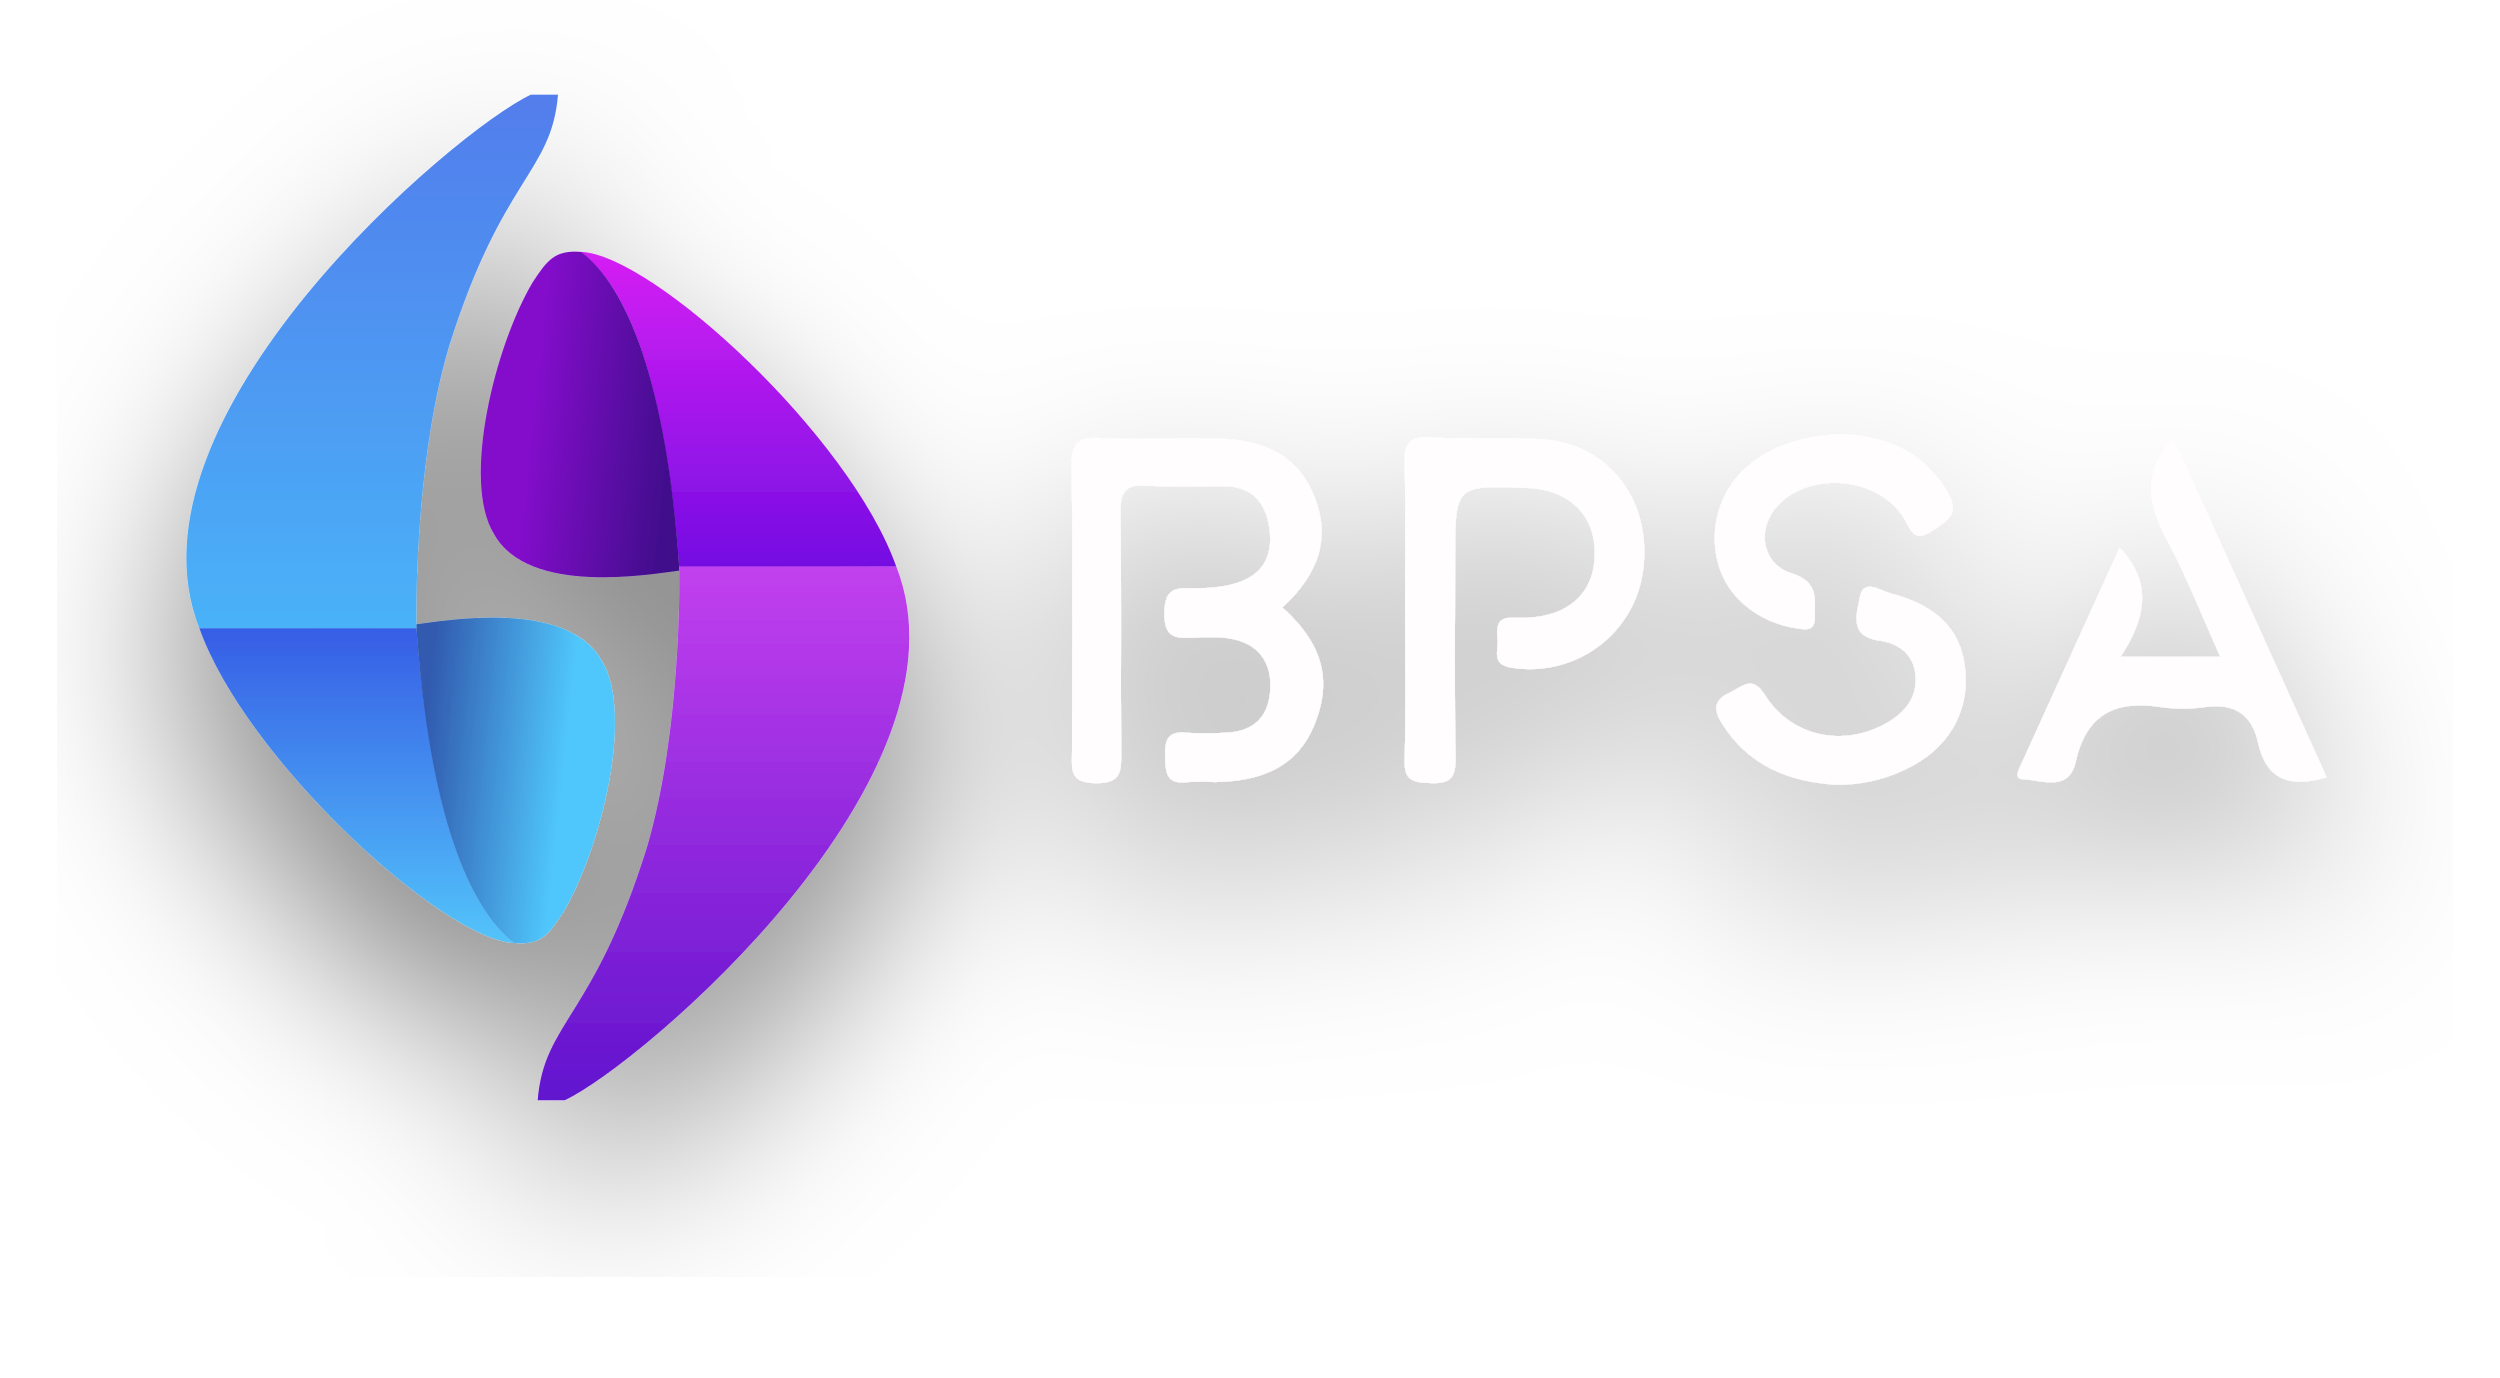
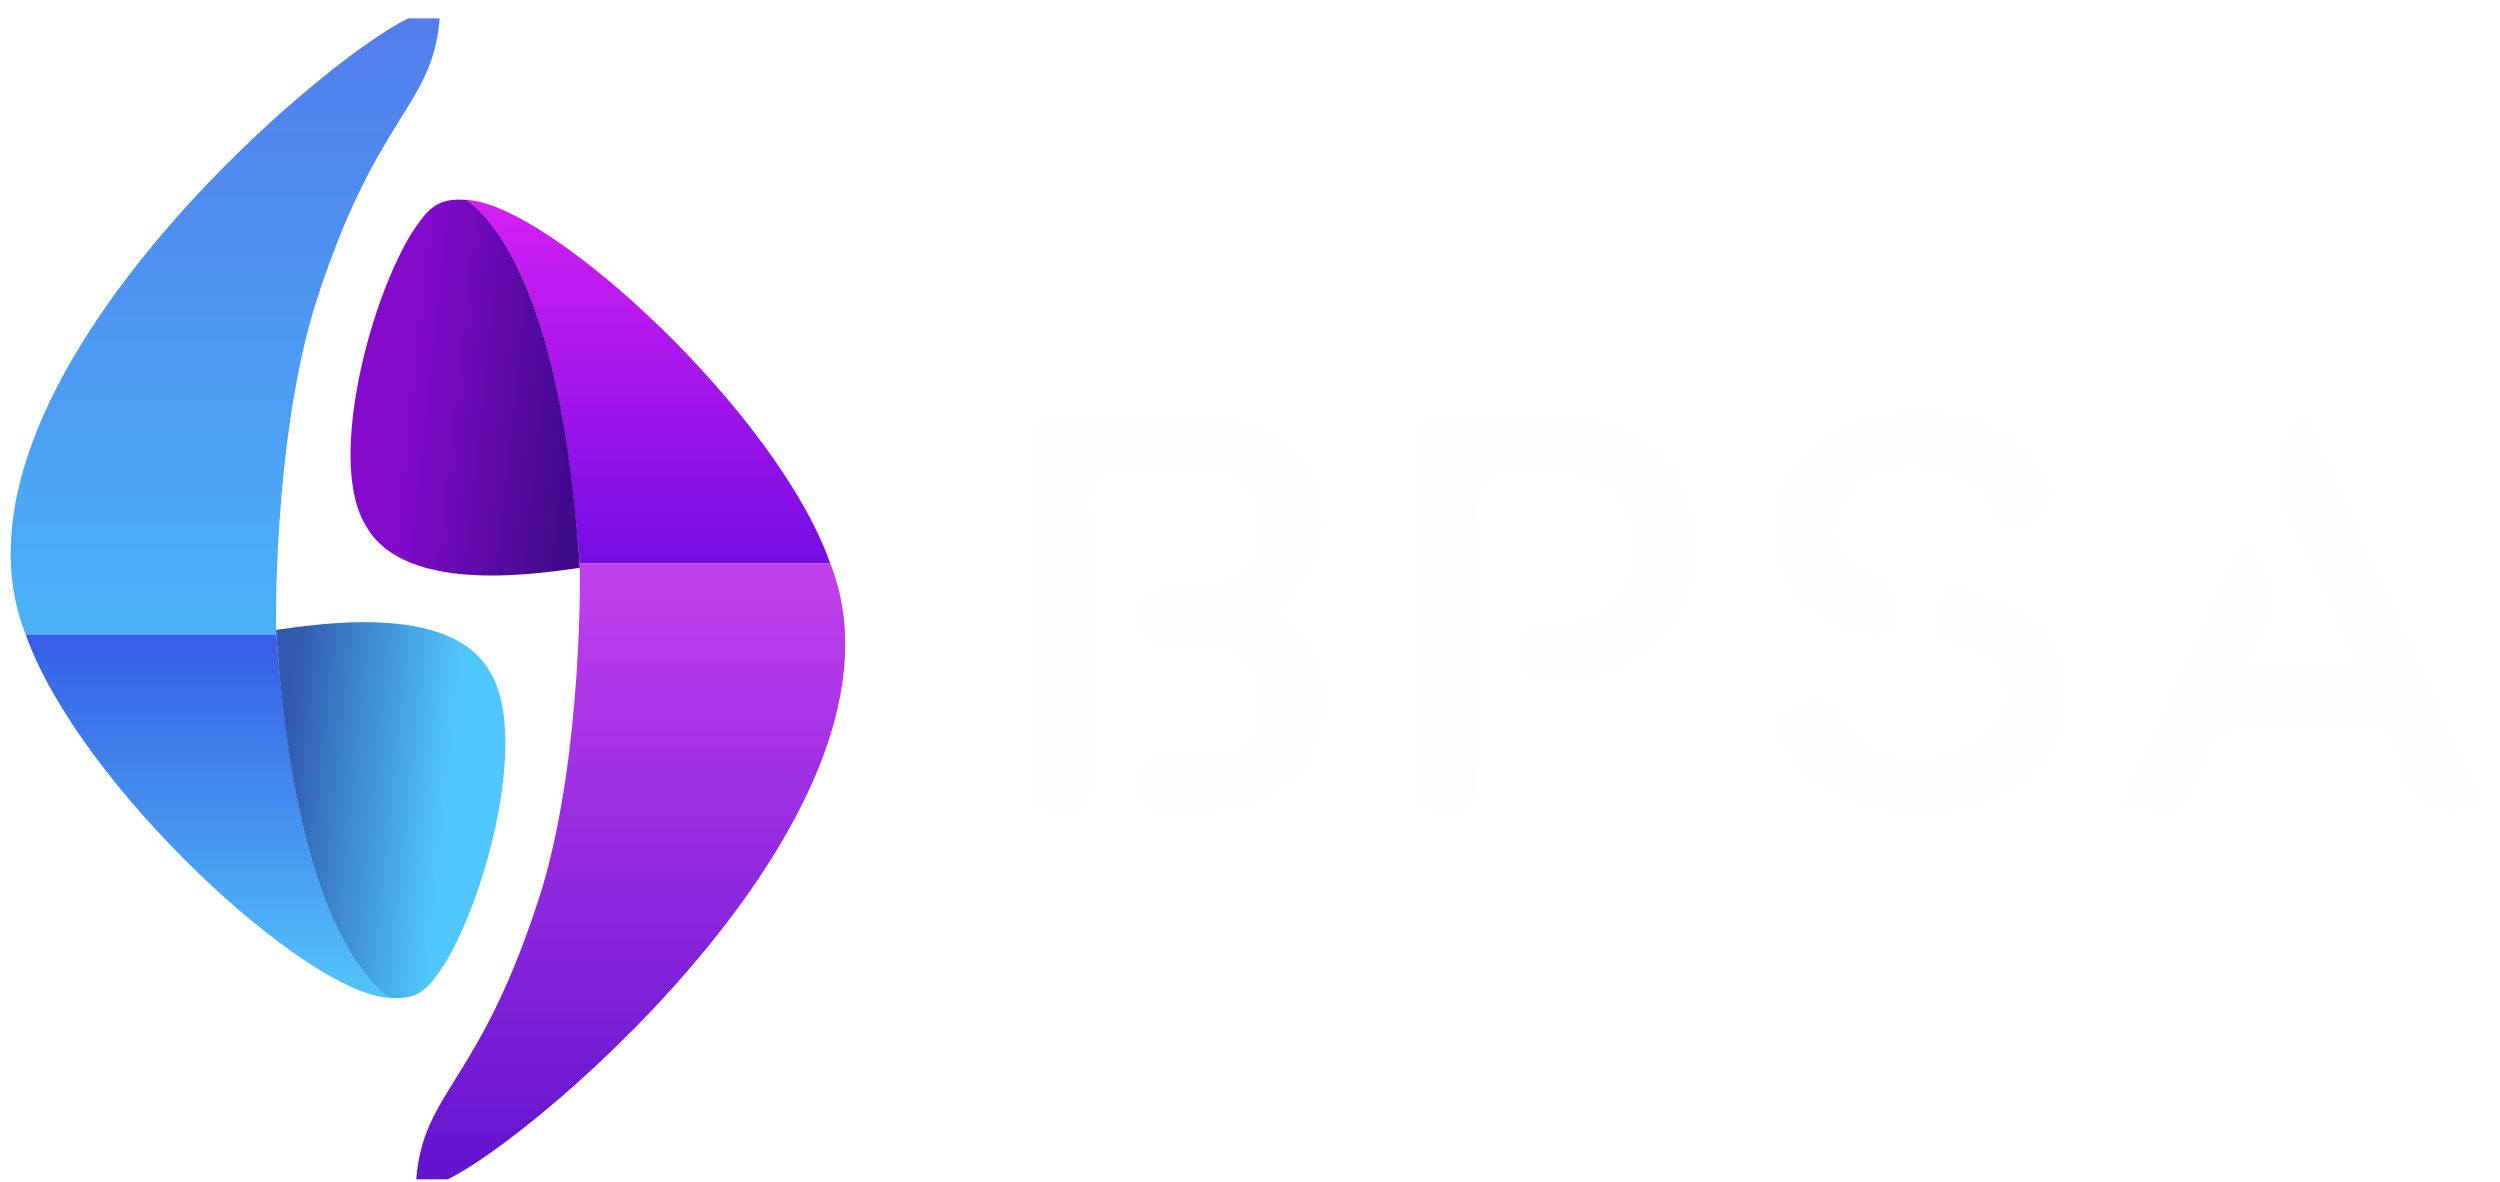
- <svg xmlns="http://www.w3.org/2000/svg" width="127px" height="70px" viewBox="0 0 127 70" version="1.1">
+ <svg xmlns="http://www.w3.org/2000/svg" width="110px" height="52px" viewBox="0 0 110 52" version="1.1">
  <defs>
-     <filter x="-6.0%" y="-9.8%" width="111.9%" height="127.3%" filterUnits="objectBoundingBox" id="filter-1">
-       <feOffset dx="0" dy="5" in="SourceAlpha" result="shadowOffsetOuter1" />
-       <feGaussianBlur stdDeviation="5" in="shadowOffsetOuter1" result="shadowBlurOuter1" />
-       <feColorMatrix values="0 0 0 0 0   0 0 0 0 0   0 0 0 0 0  0 0 0 0.5 0" type="matrix" in="shadowBlurOuter1" result="shadowMatrixOuter1" />
-       <feMerge>
-         <feMergeNode in="shadowMatrixOuter1" />
-         <feMergeNode in="SourceGraphic" />
-       </feMerge>
-     </filter>
-     <linearGradient x1="50%" y1="0%" x2="50%" y2="100%" id="linearGradient-2">
+     <linearGradient x1="50%" y1="0%" x2="50%" y2="100%" id="linearGradient-1">
      <stop stop-color="#D520F4" offset="0%" />
      <stop stop-color="#740DE2" offset="100%" />
    </linearGradient>
-     <linearGradient x1="25.688%" y1="51.562%" x2="96.37%" y2="64.067%" id="linearGradient-3">
+     <linearGradient x1="25.688%" y1="51.562%" x2="96.37%" y2="64.067%" id="linearGradient-2">
      <stop stop-color="#830ACB" offset="0%" />
      <stop stop-color="#400B8B" offset="100%" />
    </linearGradient>
-     <linearGradient x1="50%" y1="0%" x2="50%" y2="100%" id="linearGradient-4">
+     <linearGradient x1="50%" y1="0%" x2="50%" y2="100%" id="linearGradient-3">
      <stop stop-color="#C240EE" offset="0%" />
      <stop stop-color="#6113CE" offset="100%" />
    </linearGradient>
-     <linearGradient x1="50%" y1="0%" x2="50%" y2="100%" id="linearGradient-5">
+     <linearGradient x1="50%" y1="0%" x2="50%" y2="100%" id="linearGradient-4">
      <stop stop-color="#53C4FA" offset="0%" />
      <stop stop-color="#365DE6" offset="100%" />
    </linearGradient>
-     <linearGradient x1="25.688%" y1="51.562%" x2="96.37%" y2="64.067%" id="linearGradient-6">
+     <linearGradient x1="25.688%" y1="51.562%" x2="96.37%" y2="64.067%" id="linearGradient-5">
      <stop stop-color="#50C7FC" offset="0%" />
      <stop stop-color="#315AAE" offset="100%" />
    </linearGradient>
-     <linearGradient x1="50%" y1="0%" x2="50%" y2="100%" id="linearGradient-7">
+     <linearGradient x1="50%" y1="0%" x2="50%" y2="100%" id="linearGradient-6">
      <stop stop-color="#4AB2F8" offset="0%" />
      <stop stop-color="#527DEC" offset="100%" />
    </linearGradient>
  </defs>
  <g id="Page-1" stroke="none" stroke-width="1" fill="none" fill-rule="evenodd">
-     <g id="mainPageQuartz-Copy-2" transform="translate(-888, -9528)">
+     <g id="mainPageQuartz-Copy-2" transform="translate(-897, -9532)">
      <g id="partners" transform="translate(0, 8660)">
-         <g id="Group-13" filter="url(#filter-1)" transform="translate(805, 834)">
+         <g id="Group-13" transform="translate(805, 834)">
          <g id="BPSA" transform="translate(91.30549, 37.46995)">
            <path d="M56.844,27.391 C58.861,29.212 59.379,31.034 58.501,33.261 C57.596,35.567 55.685,36.217 53.421,36.261 C52.964,36.235 52.506,36.235 52.049,36.261 C50.937,36.414 50.899,35.774 50.882,34.937 C50.865,34.099 51.03,33.649 51.994,33.755 C52.621,33.795 53.25,33.795 53.877,33.755 C55.407,33.724 56.193,32.931 56.23,31.426 C56.268,29.921 55.366,29.042 53.805,28.92 C53.348,28.895 52.89,28.895 52.433,28.92 C51.548,28.95 50.827,29.056 50.844,27.673 C50.862,26.291 51.531,26.413 52.44,26.413 C55.277,26.413 56.488,25.392 56.168,23.294 C55.97,22.003 55.27,21.251 53.894,21.227 C52.58,21.227 51.26,21.285 49.953,21.2 C48.893,21.128 48.597,21.479 48.615,22.535 C48.676,26.621 48.615,30.707 48.656,34.794 C48.656,35.767 48.622,36.34 47.328,36.316 C46.035,36.292 46.148,35.635 46.152,34.811 C46.152,29.931 46.2,25.051 46.131,20.168 C46.131,19 46.495,18.734 47.592,18.782 C49.531,18.867 51.479,18.782 53.424,18.809 C56.086,18.833 57.698,19.8 58.484,21.806 C59.27,23.812 58.748,25.616 56.844,27.391 Z" id="Shape" fill="#FFFDFD" fill-rule="nonzero" />
            <path d="M63.071,27.455 C63.071,25.017 63.112,22.576 63.05,20.137 C63.026,19.157 63.201,18.687 64.34,18.751 C66.22,18.857 68.113,18.724 69.993,18.84 C73.424,19.055 75.636,21.966 75.163,25.511 C74.96,27.053 74.137,28.448 72.882,29.379 C71.626,30.31 70.045,30.697 68.498,30.452 C67.441,30.295 67.811,29.601 67.774,29.059 C67.736,28.518 67.65,27.86 68.556,27.912 C68.782,27.912 69.012,27.912 69.242,27.912 C71.379,27.833 72.672,26.655 72.71,24.724 C72.762,22.725 71.424,21.391 69.28,21.319 C65.616,21.173 65.616,21.173 65.616,24.857 C65.616,28.262 65.578,31.668 65.64,35.073 C65.64,36.057 65.355,36.343 64.381,36.312 C63.503,36.285 63.009,36.197 63.05,35.127 C63.119,32.56 63.071,30.006 63.071,27.455 Z" id="Shape" fill="#FFFDFD" fill-rule="nonzero" />
            <path d="M99.372,24.36 C101.087,26.151 100.679,27.973 99.413,29.9 L104.49,29.9 C103.56,27.833 102.775,25.814 101.745,23.887 C100.809,22.143 100.517,20.549 102.088,18.779 L109.886,36.016 C108.03,36.568 106.823,36.156 106.404,34.249 C106.082,32.781 105.172,32.243 103.687,32.451 C102.95,32.558 102.201,32.558 101.464,32.451 C99.173,32.093 97.691,32.791 97.145,35.202 C96.802,36.786 95.43,36.159 94.463,36.115 C93.962,36.091 94.257,35.611 94.387,35.321 L99.372,24.36 Z" id="Shape" fill="#FFFDFD" fill-rule="nonzero" />
            <path d="M84.947,36.394 C82.545,36.244 80.518,35.417 79.177,33.292 C78.724,32.573 78.751,32.076 79.605,31.695 C80.243,31.409 80.689,30.796 81.358,31.851 C82.696,33.969 85.334,34.494 87.506,33.278 C88.47,32.737 89.111,31.971 89.001,30.813 C88.898,29.744 88.13,29.206 87.166,29.073 C85.571,28.851 86.037,27.643 86.178,26.859 C86.35,25.913 87.207,26.519 87.687,26.662 C90.144,27.282 91.365,28.579 91.536,30.629 C91.718,32.801 90.593,34.647 88.449,35.635 C87.357,36.156 86.158,36.416 84.947,36.394 Z" id="Shape" fill="#FFFDFD" fill-rule="nonzero" />
            <path d="M85.523,18.591 C87.489,18.731 89.42,19.443 90.641,21.554 C91.262,22.627 90.665,22.957 89.876,23.481 C88.916,24.122 88.785,23.481 88.428,22.872 C87.197,20.788 83.677,20.423 82.02,22.191 C80.919,23.359 81.173,25.17 82.706,25.657 C84.055,26.08 83.893,26.907 83.89,27.86 C83.89,28.542 83.547,28.542 83.005,28.456 C81.06,28.177 79.451,26.897 78.988,25.198 C78.437,23.287 79.117,21.237 80.703,20.025 C81.88,19.116 83.578,18.578 85.523,18.591 Z" id="Shape" fill="#FFFDFD" fill-rule="nonzero" />
            <g id="Group" transform="translate(16.09398, 9.172563)">
-               <path d="M5.121,0.153 C8.777,0.302 18.8,9.535 21.133,16.147 C19.396,16.147 15.72,16.147 10.105,16.147 C9.44,7.533 7.778,2.202 5.121,0.153 Z" id="Rectangle" fill="url(#linearGradient-2)" />
-               <path d="M2.659,1.7 C3.4,0.571 3.787,0.044 5.135,0.156 C7.369,1.849 9.461,6.568 10.116,16.343 C8.692,16.519 2.459,17.645 0.701,14.494 C-0.966,11.82 0.74,4.927 2.659,1.7 Z" id="Rectangle-3" fill="url(#linearGradient-3)" />
-               <path d="M10.104,16.145 C11.577,16.145 17.96,16.145 21.133,16.145 C25.34,26.811 8.169,41.435 4.289,43.249 C3.93,43.249 3.456,43.249 2.914,43.249 C3.239,39.262 5.76,39.062 8.457,30.436 C10.263,24.369 10.126,16.228 10.104,16.145 Z" id="Rectangle-2" fill="url(#linearGradient-4)" />
+               <path d="M5.121,0.153 C8.777,0.302 18.8,9.535 21.133,16.147 C19.396,16.147 15.72,16.147 10.105,16.147 C9.44,7.533 7.778,2.202 5.121,0.153 Z" id="Rectangle" fill="url(#linearGradient-1)" />
+               <path d="M2.659,1.7 C3.4,0.571 3.787,0.044 5.135,0.156 C7.369,1.849 9.461,6.568 10.116,16.343 C8.692,16.519 2.459,17.645 0.701,14.494 C-0.966,11.82 0.74,4.927 2.659,1.7 Z" id="Rectangle-3" fill="url(#linearGradient-2)" />
+               <path d="M10.104,16.145 C11.577,16.145 17.96,16.145 21.133,16.145 C25.34,26.811 8.169,41.435 4.289,43.249 C3.93,43.249 3.456,43.249 2.914,43.249 C3.239,39.262 5.76,39.062 8.457,30.436 C10.263,24.369 10.126,16.228 10.104,16.145 Z" id="Rectangle-2" fill="url(#linearGradient-3)" />
            </g>
            <g id="Group-Copy" transform="translate(11.95488, 22.587) scale(-1, -1) translate(-11.95488, -22.587) translate(0.954879, 0.587)">
-               <path d="M5.121,0.153 C8.777,0.302 18.8,9.535 21.133,16.147 C19.396,16.147 15.72,16.147 10.105,16.147 C9.44,7.533 7.778,2.202 5.121,0.153 Z" id="Rectangle" fill="url(#linearGradient-5)" />
-               <path d="M2.659,1.7 C3.4,0.571 3.787,0.044 5.135,0.156 C7.369,1.849 9.461,6.568 10.116,16.343 C8.692,16.519 2.459,17.645 0.701,14.494 C-0.966,11.82 0.74,4.927 2.659,1.7 Z" id="Rectangle-3" fill="url(#linearGradient-6)" />
-               <path d="M10.104,16.145 C11.577,16.145 17.96,16.145 21.133,16.145 C25.34,26.811 8.169,41.435 4.289,43.249 C3.93,43.249 3.456,43.249 2.914,43.249 C3.239,39.262 5.76,39.062 8.457,30.436 C10.263,24.369 10.126,16.228 10.104,16.145 Z" id="Rectangle-2" fill="url(#linearGradient-7)" />
+               <path d="M5.121,0.153 C8.777,0.302 18.8,9.535 21.133,16.147 C19.396,16.147 15.72,16.147 10.105,16.147 C9.44,7.533 7.778,2.202 5.121,0.153 Z" id="Rectangle" fill="url(#linearGradient-4)" />
+               <path d="M2.659,1.7 C3.4,0.571 3.787,0.044 5.135,0.156 C7.369,1.849 9.461,6.568 10.116,16.343 C8.692,16.519 2.459,17.645 0.701,14.494 C-0.966,11.82 0.74,4.927 2.659,1.7 Z" id="Rectangle-3" fill="url(#linearGradient-5)" />
+               <path d="M10.104,16.145 C11.577,16.145 17.96,16.145 21.133,16.145 C25.34,26.811 8.169,41.435 4.289,43.249 C3.93,43.249 3.456,43.249 2.914,43.249 C3.239,39.262 5.76,39.062 8.457,30.436 C10.263,24.369 10.126,16.228 10.104,16.145 Z" id="Rectangle-2" fill="url(#linearGradient-6)" />
            </g>
          </g>
        </g>
      </g>
    </g>
  </g>
</svg>
